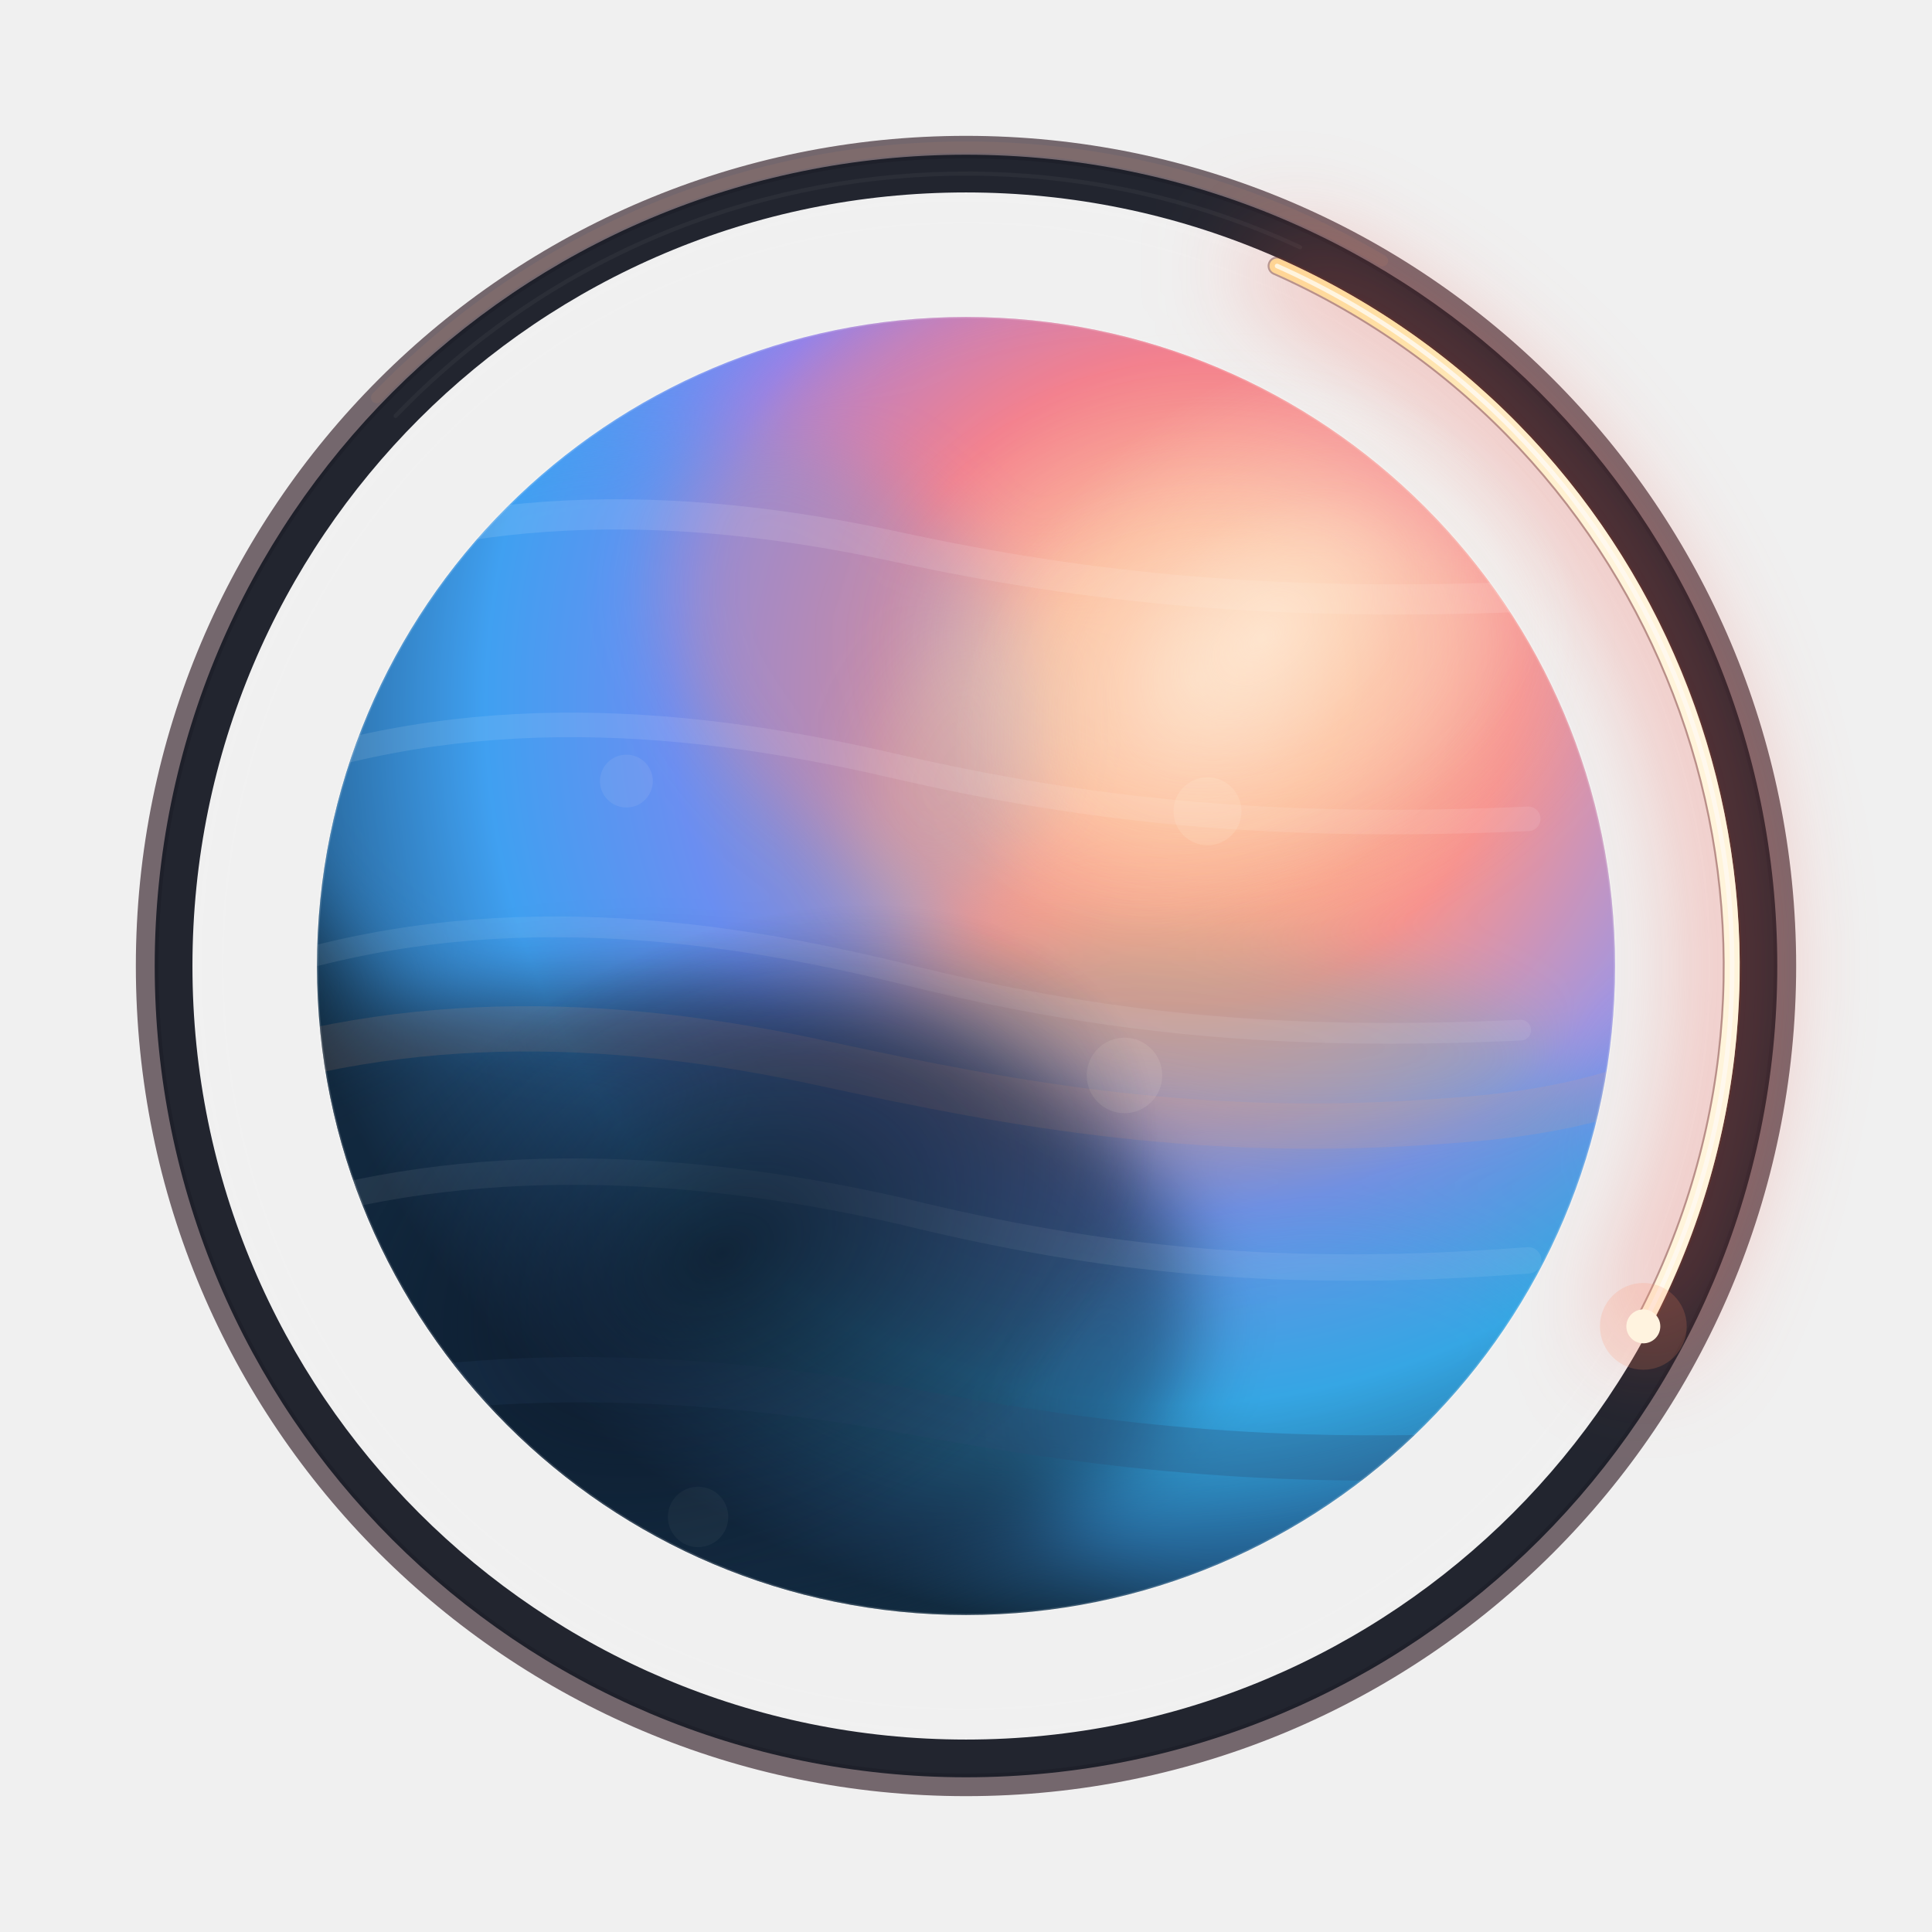
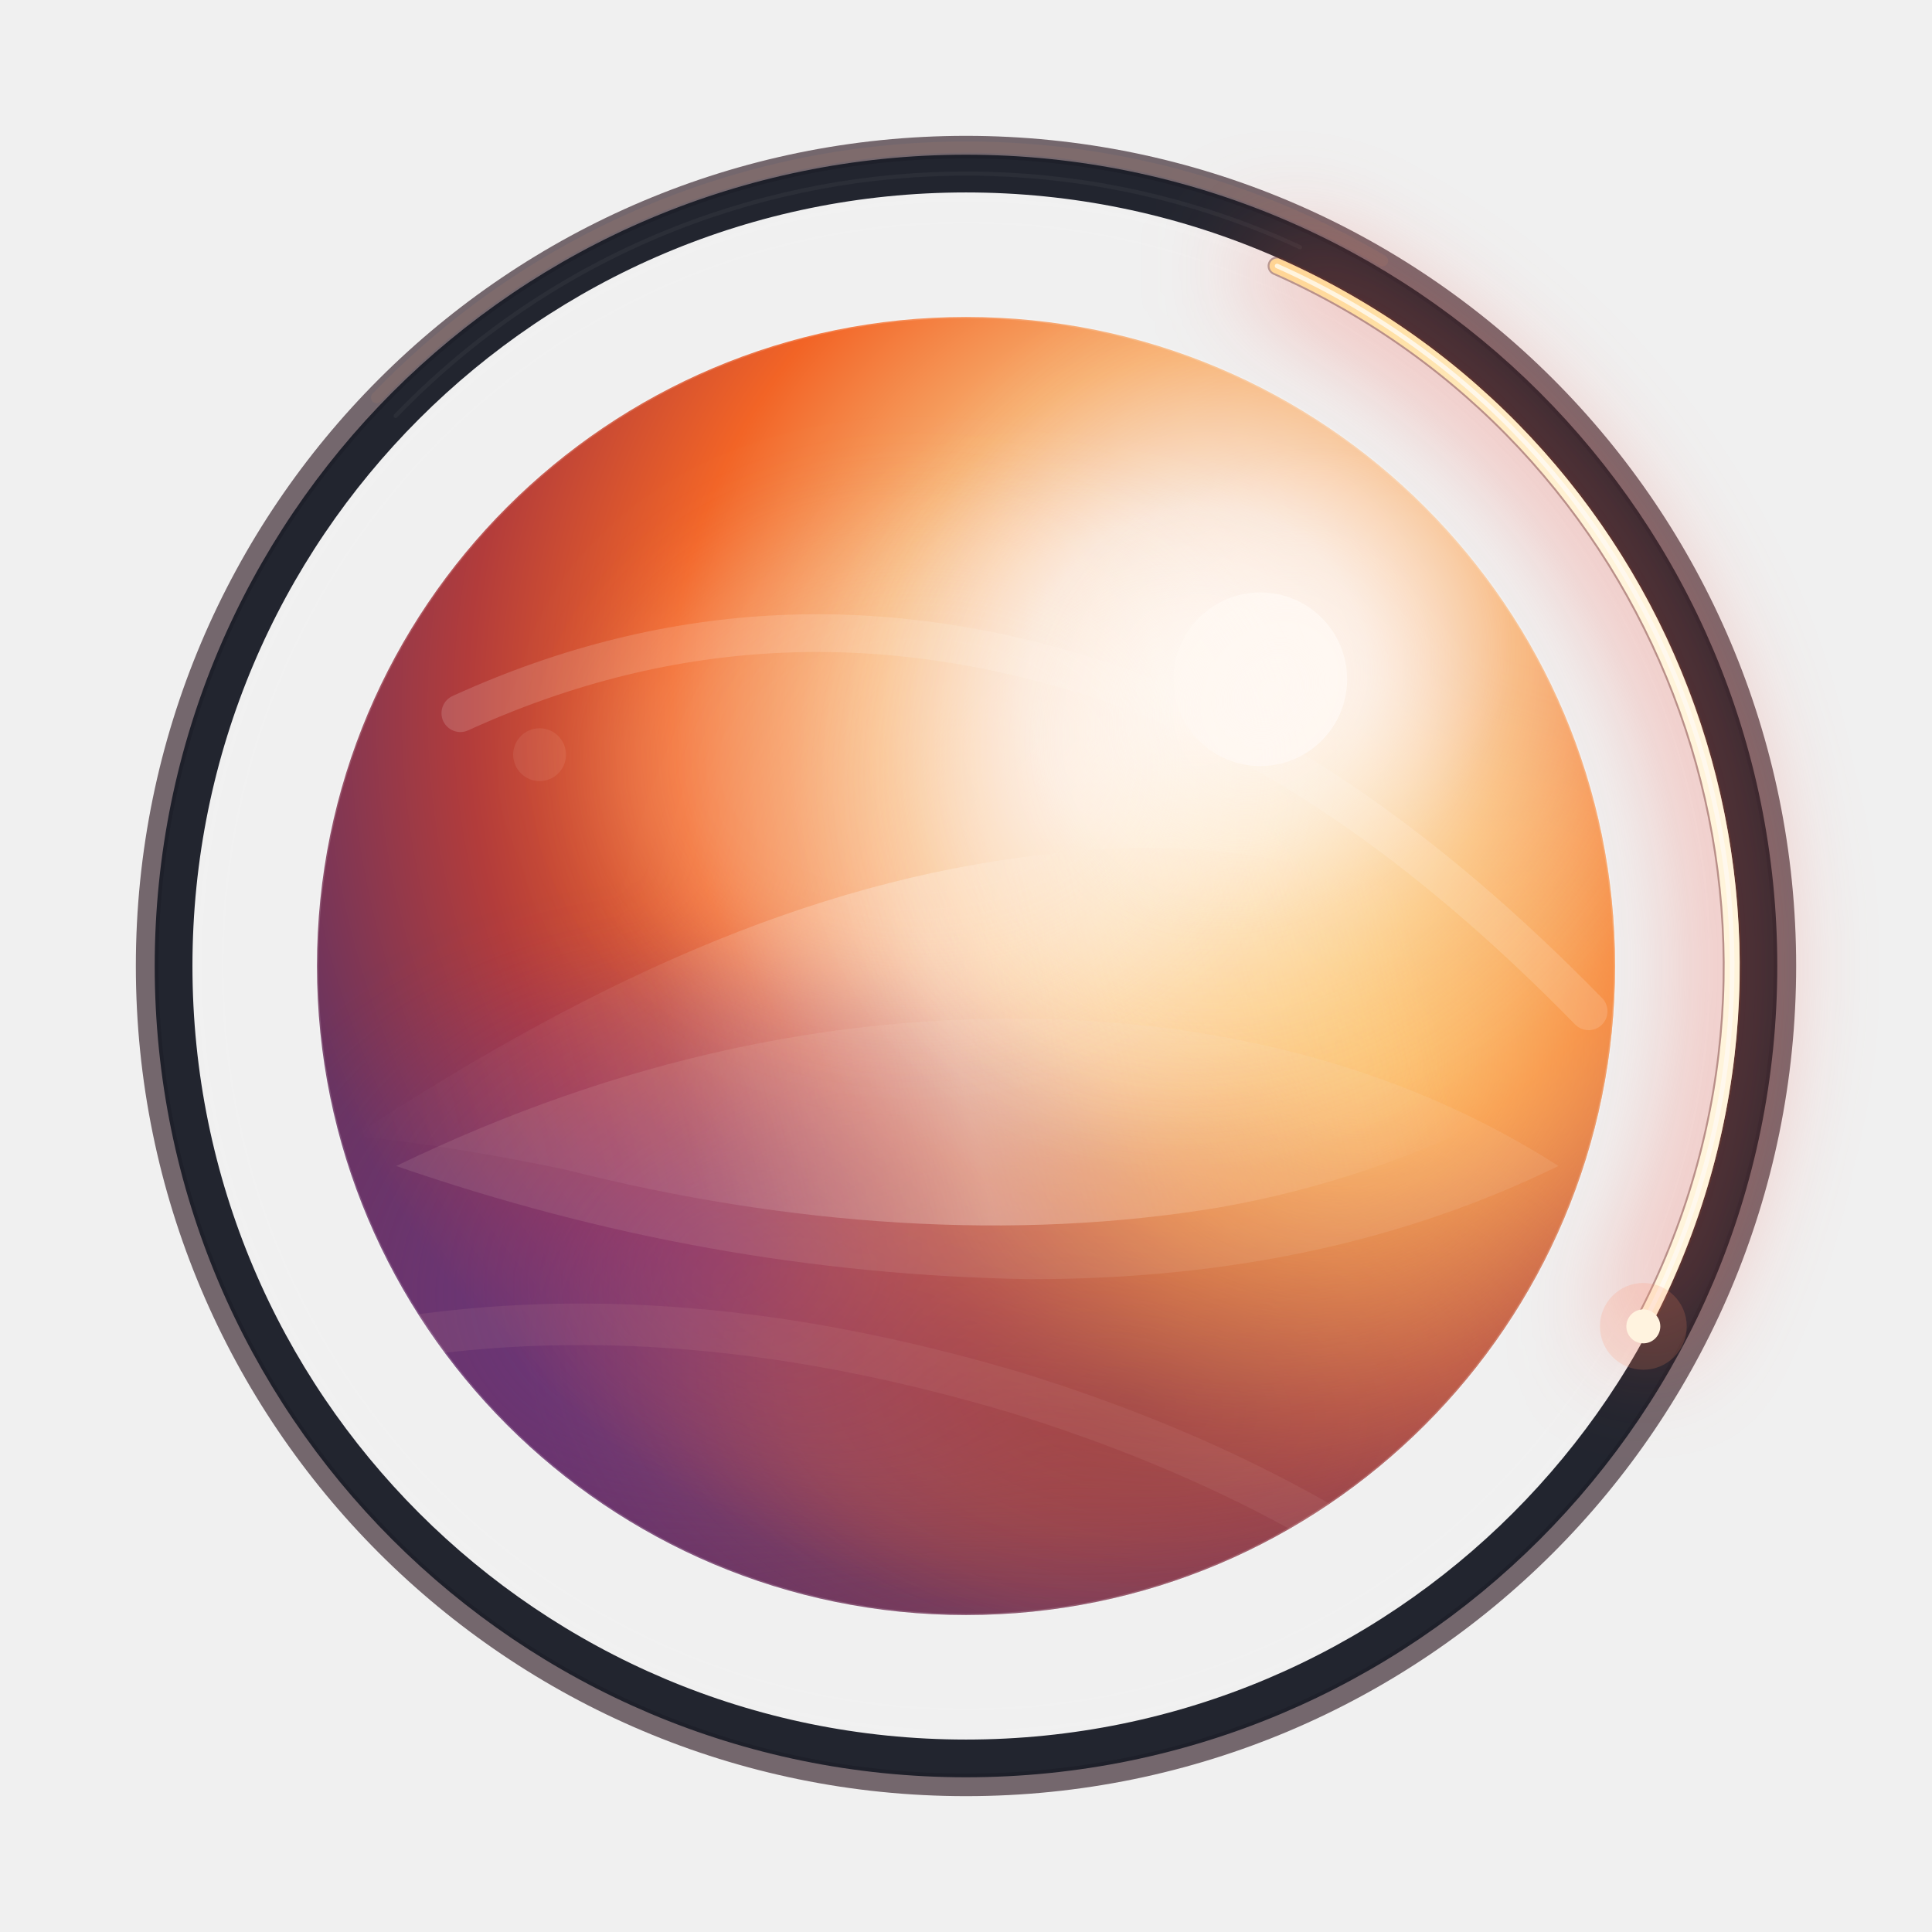
<svg xmlns="http://www.w3.org/2000/svg" width="512" height="512" viewBox="0 0 1024 1024" fill="none">
  <defs>
    <radialGradient id="logo-planet-base" cx="0" cy="0" r="1" gradientUnits="userSpaceOnUse" gradientTransform="translate(636 360) rotate(130) scale(514 494)">
-       <stop stop-color="#FFE1B5" />
-       <stop offset="0.16" stop-color="#FFBA84" />
-       <stop offset="0.34" stop-color="#F57E8A" />
-       <stop offset="0.56" stop-color="#8A82F2" />
-       <stop offset="0.76" stop-color="#41A0F1" />
-       <stop offset="1" stop-color="#112C41" />
+       <stop stop-color="#FFF8F2" />
+       <stop offset="0.18" stop-color="#F8E1D0" />
+       <stop offset="0.34" stop-color="#F7B070" />
+       <stop offset="0.56" stop-color="#F26426" />
+       <stop offset="0.78" stop-color="#B23C3B" />
+       <stop offset="1" stop-color="#6A345F" />
    </radialGradient>
-     <radialGradient id="logo-planet-shadow" cx="0" cy="0" r="1" gradientUnits="userSpaceOnUse" gradientTransform="translate(382 664) rotate(-28) scale(248 162)">
-       <stop stop-color="#0B1322" stop-opacity="0.74" />
-       <stop offset="1" stop-color="#0B1322" stop-opacity="0" />
+     <radialGradient id="logo-planet-shadow" cx="0" cy="0" r="1" gradientUnits="userSpaceOnUse" gradientTransform="translate(600 742) rotate(8) scale(324 188)">
+       <stop stop-color="#8C4A53" stop-opacity="0.32" />
+       <stop offset="0.58" stop-color="#C46A4A" stop-opacity="0.2" />
+       <stop offset="1" stop-color="#C46A4A" stop-opacity="0" />
    </radialGradient>
-     <radialGradient id="logo-planet-highlight" cx="0" cy="0" r="1" gradientUnits="userSpaceOnUse" gradientTransform="translate(670 338) rotate(138) scale(192 126)">
-       <stop stop-color="#FFF4E2" stop-opacity="0.64" />
-       <stop offset="0.48" stop-color="#FFF4E2" stop-opacity="0.22" />
-       <stop offset="1" stop-color="#FFF4E2" stop-opacity="0" />
+     <radialGradient id="logo-planet-highlight" cx="0" cy="0" r="1" gradientUnits="userSpaceOnUse" gradientTransform="translate(674 366) rotate(134) scale(280 228)">
+       <stop stop-color="#FFF8F3" stop-opacity="0.72" />
+       <stop offset="0.5" stop-color="#FFF8F3" stop-opacity="0.18" />
+       <stop offset="1" stop-color="#FFF8F3" stop-opacity="0" />
    </radialGradient>
+     <radialGradient id="logo-orb-soft-white" cx="0" cy="0" r="1" gradientUnits="userSpaceOnUse" gradientTransform="translate(612 454) rotate(128) scale(310 236)">
+       <stop stop-color="#FFF8F3" stop-opacity="0.74" />
+       <stop offset="0.52" stop-color="#FFF8F3" stop-opacity="0.2" />
+       <stop offset="1" stop-color="#FFF8F3" stop-opacity="0" />
+     </radialGradient>
+     <radialGradient id="logo-orb-gold-bloom" cx="0" cy="0" r="1" gradientUnits="userSpaceOnUse" gradientTransform="translate(724 566) rotate(166) scale(264 216)">
+       <stop stop-color="#FFD77E" stop-opacity="0.8" />
+       <stop offset="1" stop-color="#FFD77E" stop-opacity="0" />
+     </radialGradient>
+     <radialGradient id="logo-orb-violet-pocket" cx="0" cy="0" r="1" gradientUnits="userSpaceOnUse" gradientTransform="translate(370 662) rotate(-26) scale(274 210)">
+       <stop stop-color="#6B37A5" stop-opacity="0.52" />
+       <stop offset="1" stop-color="#6B37A5" stop-opacity="0" />
+     </radialGradient>
+     <linearGradient id="logo-orb-fold-sheen" x1="188" y1="600" x2="744" y2="470" gradientUnits="userSpaceOnUse">
+       <stop stop-color="#FFF7F0" stop-opacity="0" />
+       <stop offset="0.3" stop-color="#FFF7F0" stop-opacity="0.08" />
+       <stop offset="0.56" stop-color="#FFF7F0" stop-opacity="0.34" />
+       <stop offset="0.82" stop-color="#FFD7B2" stop-opacity="0.18" />
+       <stop offset="1" stop-color="#FFD7B2" stop-opacity="0" />
+     </linearGradient>
    <linearGradient id="logo-flare-gradient" x1="674" y1="146" x2="906" y2="704" gradientUnits="userSpaceOnUse">
      <stop stop-color="#F45C4D" />
      <stop offset="0.24" stop-color="#FF8A5D" />
      <stop offset="0.56" stop-color="#FFC37A" />
      <stop offset="0.82" stop-color="#FFE1A7" />
      <stop offset="1" stop-color="#FFF4DB" />
    </linearGradient>
    <linearGradient id="logo-flare-core" x1="684" y1="160" x2="892" y2="690" gradientUnits="userSpaceOnUse">
      <stop stop-color="#FF9E78" />
      <stop offset="0.48" stop-color="#FFF0CF" />
      <stop offset="1" stop-color="#FFF8ED" />
    </linearGradient>
    <filter id="logo-soft-blur-20" x="0" y="0" width="1024" height="1024" filterUnits="userSpaceOnUse" color-interpolation-filters="sRGB">
      <feGaussianBlur stdDeviation="20" />
    </filter>
    <filter id="logo-soft-blur-28" x="0" y="0" width="1024" height="1024" filterUnits="userSpaceOnUse" color-interpolation-filters="sRGB">
      <feGaussianBlur stdDeviation="28" />
    </filter>
    <clipPath id="logo-planet-clip">
      <circle cx="512" cy="512" r="344" />
    </clipPath>
  </defs>
  <circle cx="512" cy="512" r="458" stroke="#FFFFFF" stroke-opacity="0.03" stroke-width="2" />
  <circle cx="512" cy="512" r="434" stroke="#342129" stroke-opacity="0.66" stroke-width="12" />
  <circle cx="512" cy="512" r="420" stroke="#1A1E28" stroke-opacity="0.96" stroke-width="20" />
  <circle cx="512" cy="512" r="406" stroke="#FFFFFF" stroke-opacity="0.055" stroke-width="2" />
  <circle cx="512" cy="512" r="394" stroke="#FFFFFF" stroke-opacity="0.038" stroke-width="1.4" />
  <circle cx="512" cy="512" r="434" stroke="#F3A16E" stroke-opacity="0.08" stroke-width="6" stroke-linecap="round" stroke-dasharray="580 2147" transform="rotate(-136 512 512)" />
  <circle cx="512" cy="512" r="420" stroke="#FFFFFF" stroke-opacity="0.04" stroke-width="2.2" stroke-linecap="round" stroke-dasharray="520 2119" transform="rotate(-136 512 512)" />
  <g filter="url(#logo-soft-blur-28)">
    <circle cx="512" cy="512" r="406" stroke="#F45C4D" stroke-opacity="0.54" stroke-width="28" stroke-linecap="round" stroke-dasharray="666 1885" transform="rotate(-66 512 512)" />
  </g>
  <circle cx="512" cy="512" r="406" stroke="#6D352A" stroke-opacity="0.42" stroke-width="10" stroke-linecap="round" stroke-dasharray="666 1885" transform="rotate(-66 512 512)" />
  <circle cx="512" cy="512" r="406" stroke="url(#logo-flare-gradient)" stroke-width="8" stroke-linecap="round" stroke-dasharray="666 1885" transform="rotate(-66 512 512)" />
  <circle cx="512" cy="512" r="406" stroke="url(#logo-flare-core)" stroke-width="2.4" stroke-linecap="round" stroke-dasharray="666 1885" transform="rotate(-66 512 512)" />
  <circle cx="871" cy="703" r="23" fill="#FF8D65" fill-opacity="0.18" />
  <circle cx="871" cy="703" r="9" fill="#FFF3DF" />
  <circle cx="512" cy="512" r="344" fill="url(#logo-planet-base)" />
+   <circle cx="512" cy="512" r="344" fill="url(#logo-planet-shadow)" />
  <g clip-path="url(#logo-planet-clip)">
    <g filter="url(#logo-soft-blur-20)">
-       <ellipse cx="338" cy="386" rx="214" ry="164" fill="#3E9FF0" fill-opacity="0.42" />
-       <ellipse cx="602" cy="312" rx="248" ry="174" fill="#F28593" fill-opacity="0.34" />
-       <ellipse cx="698" cy="438" rx="244" ry="160" fill="#FFD79A" fill-opacity="0.24" />
-       <ellipse cx="606" cy="648" rx="270" ry="150" fill="#11C6A4" fill-opacity="0.2" />
-       <ellipse cx="346" cy="694" rx="286" ry="174" fill="#13263D" fill-opacity="0.62" />
-       <ellipse cx="700" cy="760" rx="150" ry="110" fill="#35A5F6" fill-opacity="0.18" />
+       <ellipse cx="502" cy="430" rx="268" ry="176" fill="url(#logo-orb-soft-white)" />
+       <ellipse cx="726" cy="586" rx="236" ry="204" fill="url(#logo-orb-gold-bloom)" />
+       <ellipse cx="370" cy="714" rx="274" ry="208" fill="url(#logo-orb-violet-pocket)" />
+       <ellipse cx="562" cy="650" rx="302" ry="170" fill="url(#logo-planet-shadow)" />
    </g>
-     <path d="M132 312C242 264 356 264 476 290C578 312 678 322 814 316" stroke="#FFFFFF" stroke-opacity="0.11" stroke-width="16" stroke-linecap="round" />
-     <path d="M120 418C236 372 354 378 474 406C578 430 676 440 810 434" stroke="#FFFFFF" stroke-opacity="0.1" stroke-width="13" stroke-linecap="round" />
-     <path d="M118 522C236 478 356 486 478 516C582 542 676 552 806 546" stroke="#FFFFFF" stroke-opacity="0.08" stroke-width="11" stroke-linecap="round" />
-     <path d="M132 648C236 612 356 614 478 642C584 668 680 678 810 668" stroke="#FFFFFF" stroke-opacity="0.075" stroke-width="14" stroke-linecap="round" />
-     <path d="M110 760C224 724 350 724 482 748C590 768 684 778 816 770" stroke="#2C4E72" stroke-opacity="0.28" stroke-width="24" stroke-linecap="round" />
-     <path d="M94 578C206 536 320 538 438 564C540 586 638 604 768 594C828 590 874 578 910 554" stroke="#F6A17C" stroke-opacity="0.12" stroke-width="24" stroke-linecap="round" />
-     <circle cx="640" cy="430" r="18" fill="#FFF2E2" fill-opacity="0.14" />
-     <circle cx="332" cy="414" r="14" fill="#FFF2E2" fill-opacity="0.08" />
-     <circle cx="596" cy="570" r="20" fill="#FFF2E2" fill-opacity="0.1" />
-     <circle cx="370" cy="804" r="16" fill="#FFF2E2" fill-opacity="0.05" />
+     <path d="M188 602C322 514 440 464 562 452C668 440 760 468 876 542C802 594 726 626 646 640C538 658 418 650 300 620C262 612 226 606 188 602Z" fill="url(#logo-orb-fold-sheen)" />
+     <path d="M210 618C330 560 444 538 550 540C654 542 748 568 826 618C744 658 652 678 546 678C430 676 320 656 210 618Z" fill="#F5E3D2" fill-opacity="0.11" />
+     <path d="M244 378C358 326 470 324 582 360C668 388 754 446 842 536" stroke="#FFF7F1" stroke-opacity="0.16" stroke-width="20" stroke-linecap="round" />
+     <path d="M184 714C294 692 410 700 538 738C648 772 736 820 810 886" stroke="#E2B2A0" stroke-opacity="0.1" stroke-width="22" stroke-linecap="round" />
+     <circle cx="286" cy="400" r="14" fill="#FFF2E2" fill-opacity="0.08" />
+     <circle cx="668" cy="360" r="46" fill="#FFF9F2" fill-opacity="0.9" />
  </g>
-   <circle cx="512" cy="512" r="344" fill="url(#logo-planet-shadow)" />
  <g filter="url(#logo-soft-blur-28)">
-     <ellipse cx="644" cy="340" rx="154" ry="106" fill="#FFF4E2" fill-opacity="0.22" />
+     <ellipse cx="486" cy="406" rx="164" ry="128" fill="#FFF4E2" fill-opacity="0.22" />
  </g>
  <circle cx="512" cy="512" r="344" fill="url(#logo-planet-highlight)" />
  <circle cx="512" cy="512" r="344" fill="none" stroke="#FFFFFF" stroke-opacity="0.15" stroke-width="1.4" />
</svg>
